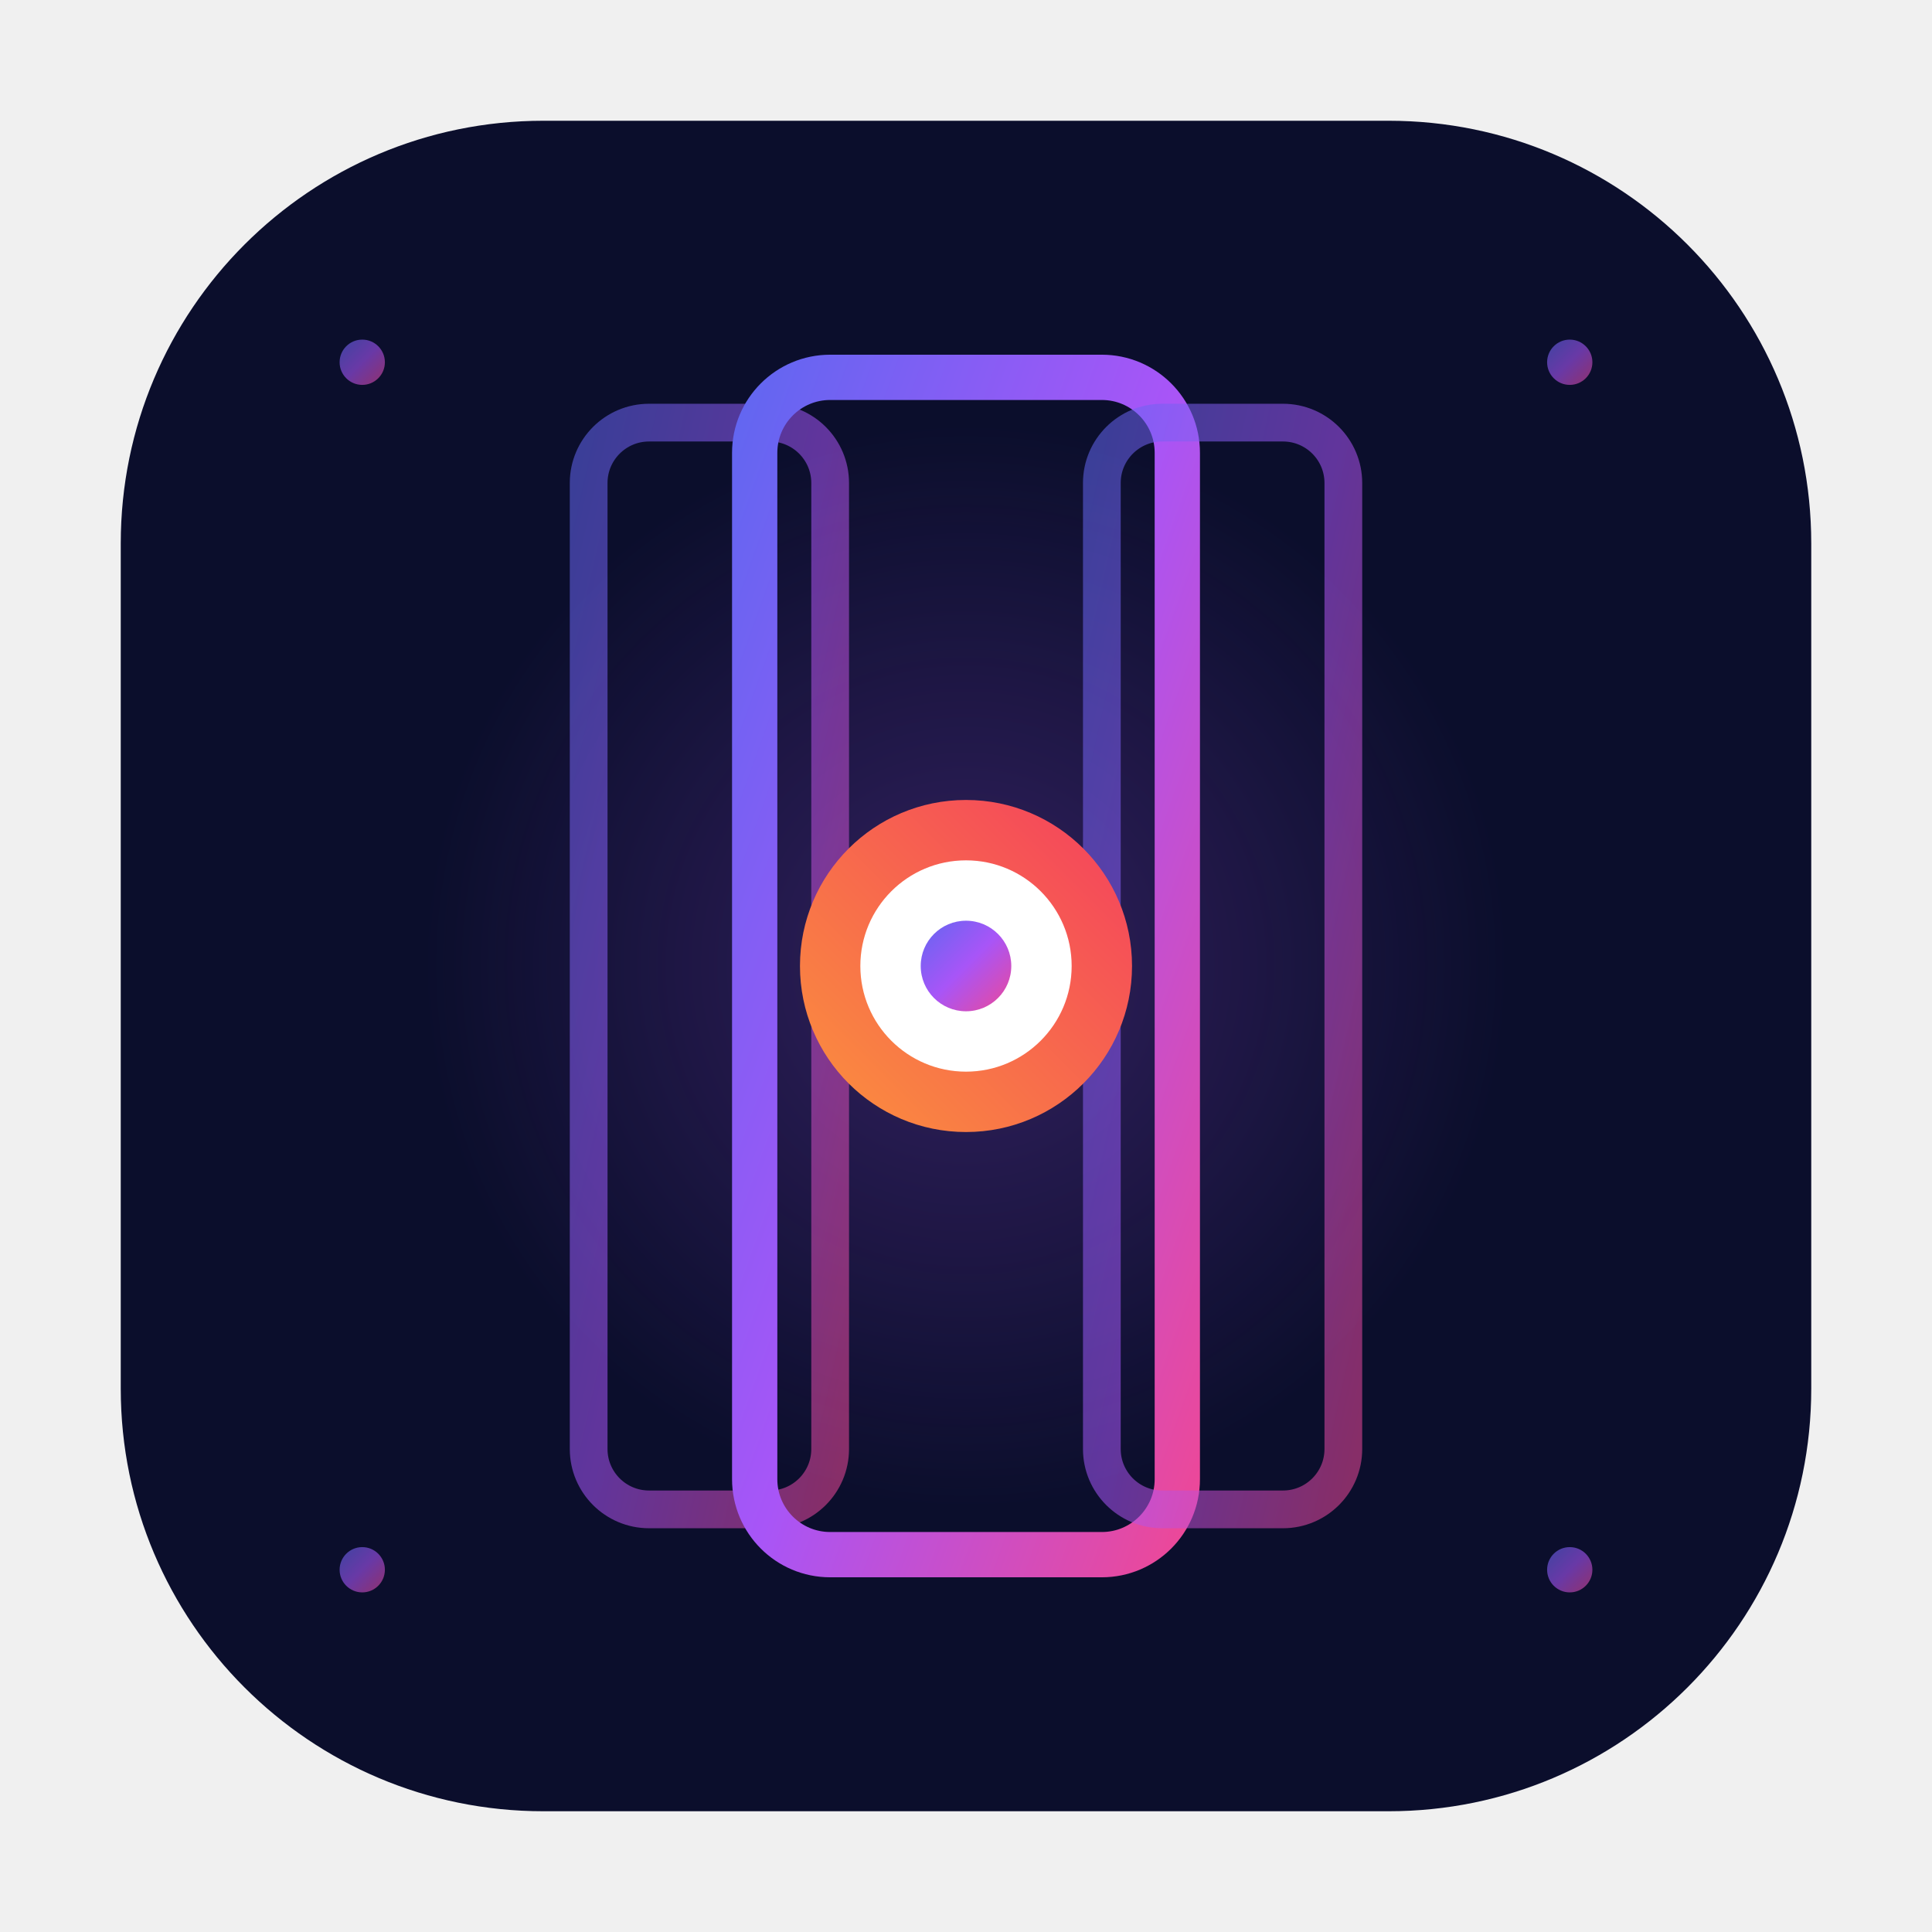
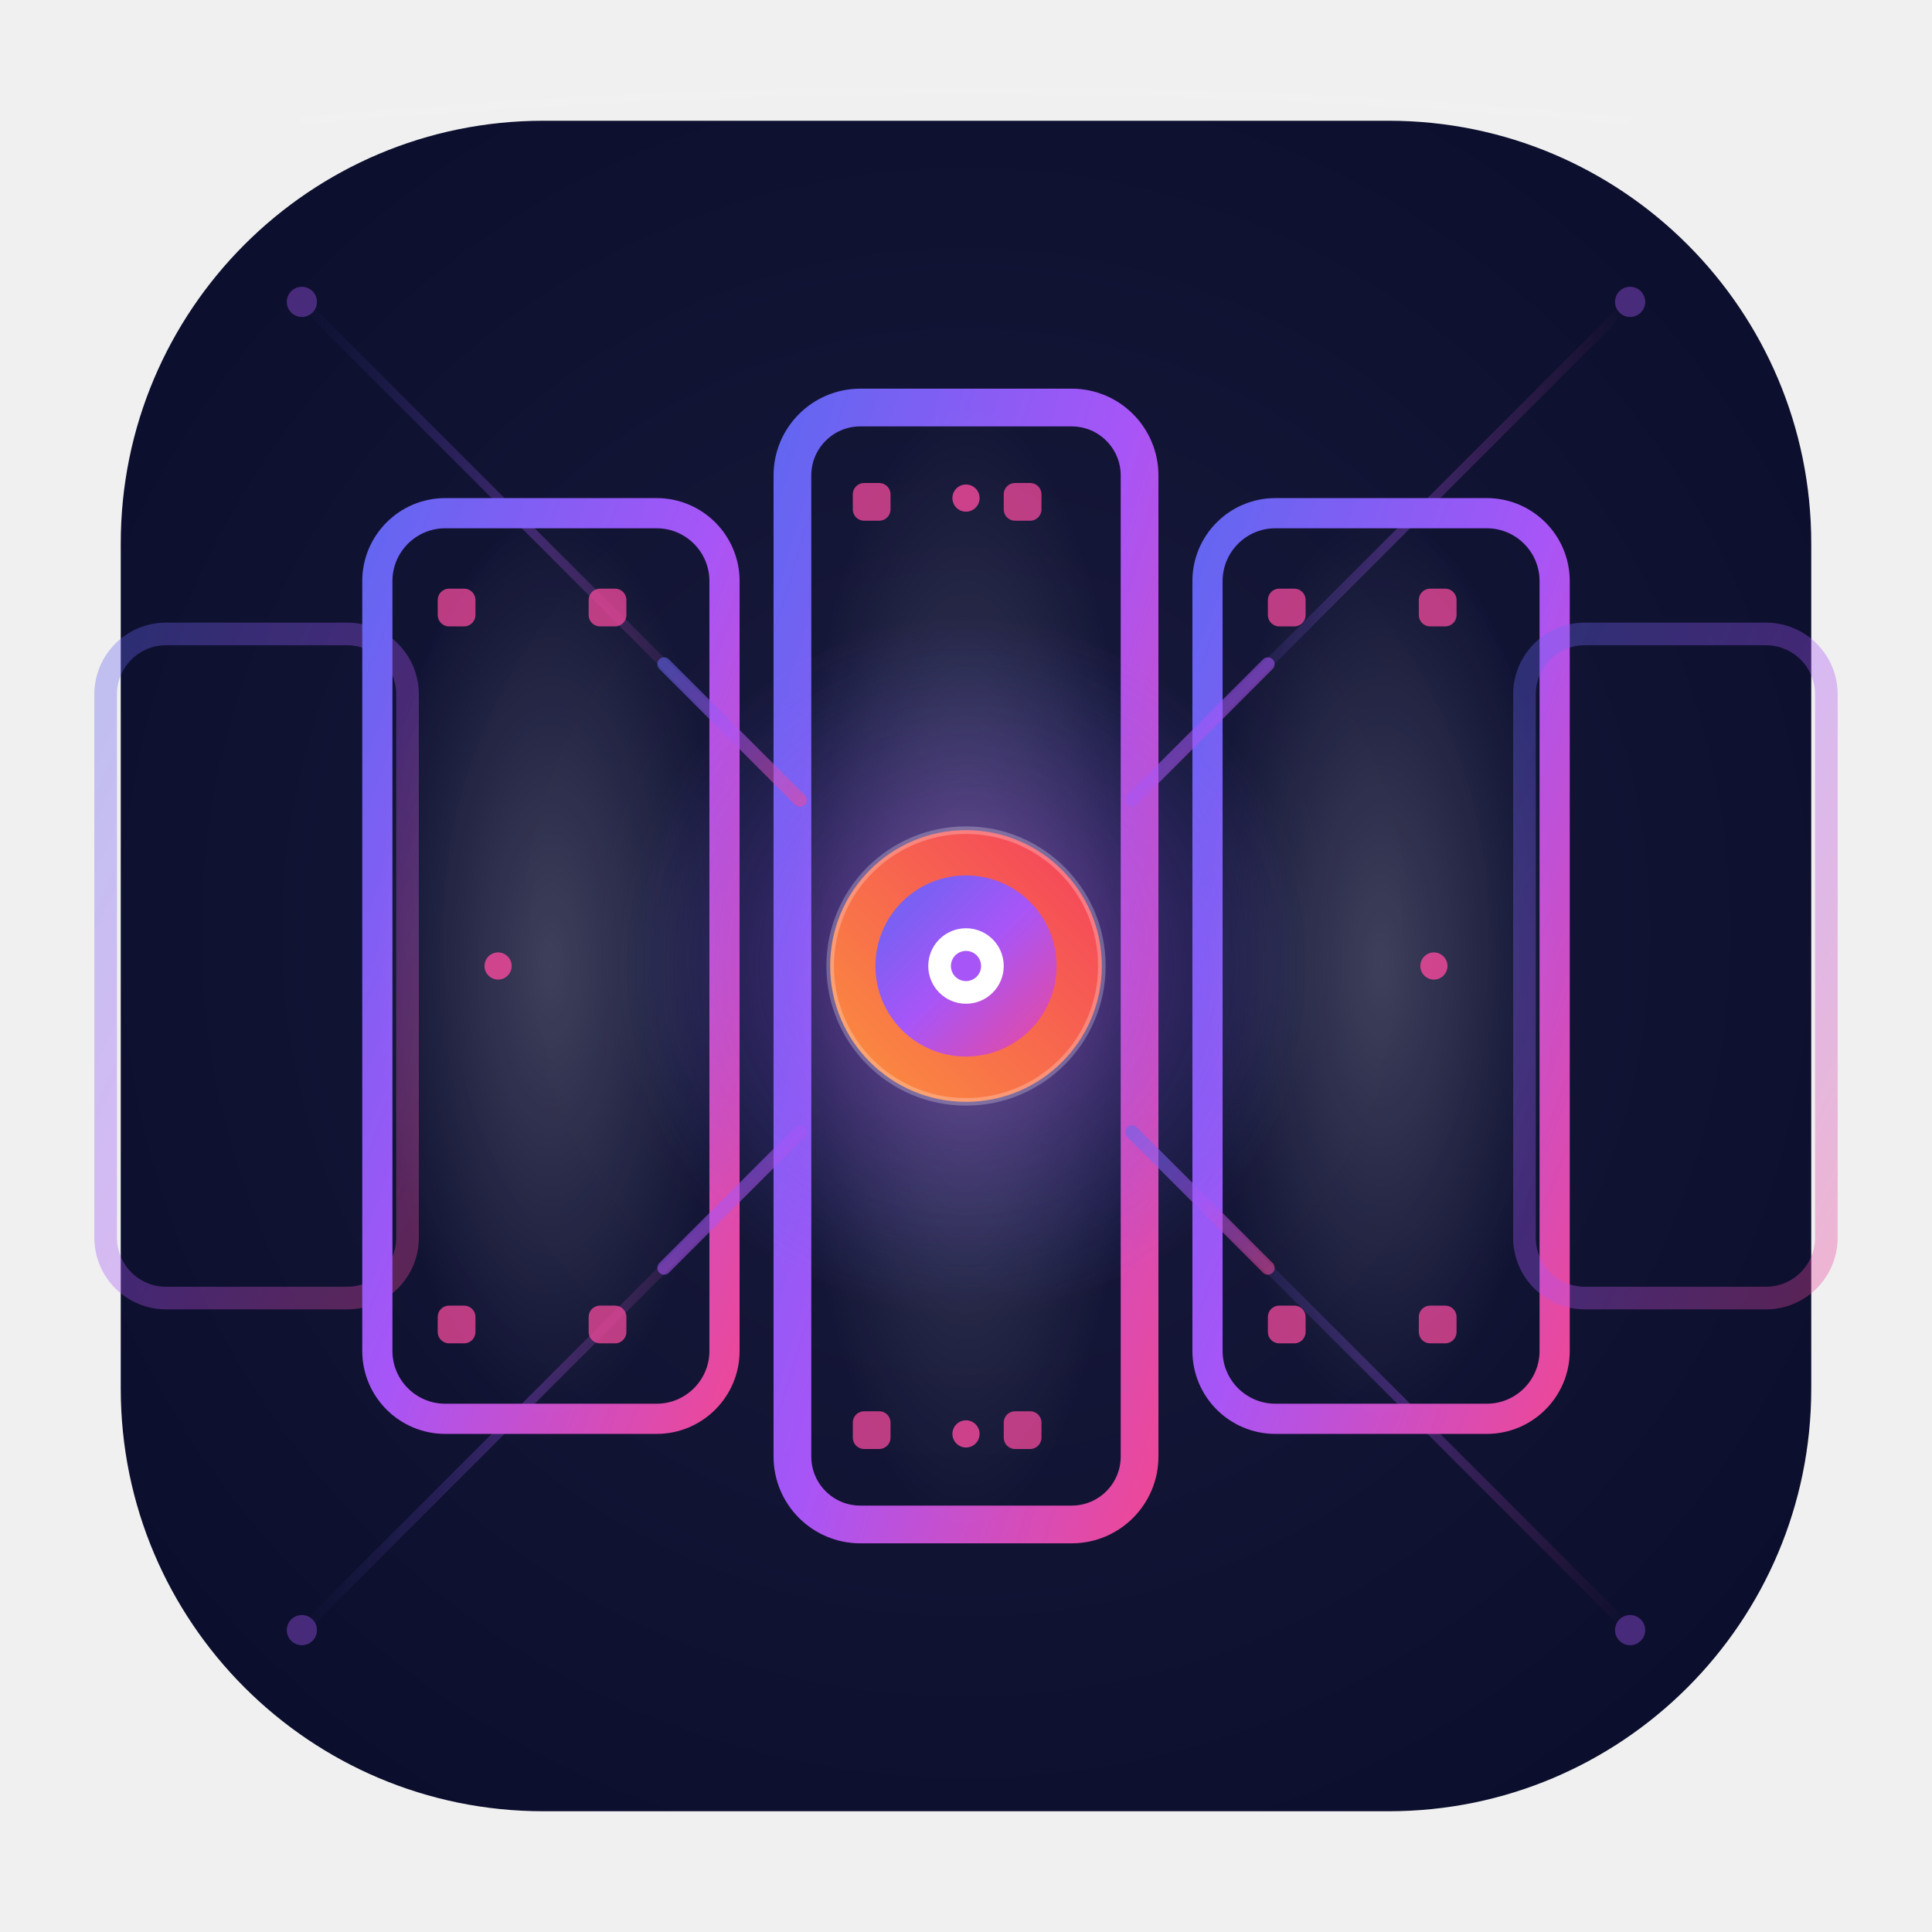
<svg xmlns="http://www.w3.org/2000/svg" viewBox="0 0 256 256" role="img" aria-label="frame-fab">
  <defs>
-     <linearGradient id="brandPrimaryLogo" x1="0%" y1="0%" x2="100%" y2="100%">
+     <linearGradient id="brandPrimary" x1="0%" y1="0%" x2="100%" y2="100%">
      <stop offset="0%" stop-color="#6366F1" />
      <stop offset="50%" stop-color="#A855F7" />
      <stop offset="100%" stop-color="#EC4899" />
    </linearGradient>
-     <linearGradient id="brandAccentLogo" x1="0%" y1="100%" x2="100%" y2="0%">
+     <linearGradient id="brandAccent" x1="0%" y1="100%" x2="100%" y2="0%">
      <stop offset="0%" stop-color="#FB923C" />
      <stop offset="100%" stop-color="#F43F5E" />
    </linearGradient>
-     <radialGradient id="brandGlow" cx="50%" cy="50%" r="50%">
-       <stop offset="0%" stop-color="#A855F7" stop-opacity="0.25" />
-       <stop offset="60%" stop-color="#A855F7" stop-opacity="0" />
+     <radialGradient id="pulseGlow" cx="50%" cy="50%" r="50%">
+       <stop offset="0%" stop-color="#FFFFFF" stop-opacity="0.95" />
+       <stop offset="35%" stop-color="#A855F7" stop-opacity="0.55" />
+       <stop offset="100%" stop-color="#6366F1" stop-opacity="0" />
    </radialGradient>
+     <radialGradient id="bgGlow" cx="50%" cy="48%" r="62%">
+       <stop offset="0%" stop-color="#1A1B3E" />
+       <stop offset="100%" stop-color="#0B0E2C" />
+     </radialGradient>
+     <radialGradient id="frameHighlight" cx="50%" cy="50%" r="50%">
+       <stop offset="0%" stop-color="#FFFFFF" stop-opacity="0.18" />
+       <stop offset="100%" stop-color="#FFFFFF" stop-opacity="0" />
+     </radialGradient>
+     <linearGradient id="neuroLine" x1="0%" y1="0%" x2="100%" y2="0%">
+       <stop offset="0%" stop-color="#6366F1" stop-opacity="0" />
+       <stop offset="50%" stop-color="#A855F7" stop-opacity="0.55" />
+       <stop offset="100%" stop-color="#EC4899" stop-opacity="0" />
+     </linearGradient>
  </defs>
-   <rect x="16" y="16" width="224" height="224" rx="56" fill="#0B0E2C" />
-   <circle cx="128" cy="128" r="120" fill="url(#brandGlow)" />
-   <rect x="78" y="56" width="32" height="144" rx="8" fill="none" stroke="url(#brandPrimaryLogo)" stroke-width="5" opacity="0.55" />
-   <rect x="100" y="50" width="56" height="156" rx="10" fill="none" stroke="url(#brandPrimaryLogo)" stroke-width="6" />
-   <rect x="146" y="56" width="32" height="144" rx="8" fill="none" stroke="url(#brandPrimaryLogo)" stroke-width="5" opacity="0.55" />
+   <rect x="16" y="16" width="224" height="224" rx="56" fill="url(#bgGlow)" />
+   <path d="M 40 16 Q 128 8 216 16" stroke="#FFFFFF" stroke-opacity="0.08" stroke-width="1" fill="none" />
+   <g opacity="0.55">
+     <line x1="40" y1="40" x2="100" y2="100" stroke="url(#neuroLine)" stroke-width="1.2" />
+     <line x1="216" y1="40" x2="156" y2="100" stroke="url(#neuroLine)" stroke-width="1.2" />
+     <line x1="40" y1="216" x2="100" y2="156" stroke="url(#neuroLine)" stroke-width="1.2" />
+     <line x1="216" y1="216" x2="156" y2="156" stroke="url(#neuroLine)" stroke-width="1.2" />
+     <circle cx="40" cy="40" r="2" fill="#A855F7" opacity="0.7" />
+     <circle cx="216" cy="40" r="2" fill="#A855F7" opacity="0.7" />
+     <circle cx="40" cy="216" r="2" fill="#A855F7" opacity="0.7" />
+     <circle cx="216" cy="216" r="2" fill="#A855F7" opacity="0.7" />
+   </g>
+   <g>
+     <rect x="14" y="84" width="40" height="88" rx="8" fill="none" stroke="url(#brandPrimary)" stroke-width="3" opacity="0.35" />
+     <rect x="50" y="68" width="46" height="120" rx="9" fill="none" stroke="url(#brandPrimary)" stroke-width="4" />
+     <rect x="50" y="68" width="46" height="120" rx="9" fill="url(#frameHighlight)" />
+     <rect x="105" y="54" width="46" height="148" rx="9" fill="none" stroke="url(#brandPrimary)" stroke-width="5" />
+     <rect x="105" y="54" width="46" height="148" rx="9" fill="url(#frameHighlight)" />
+     <rect x="160" y="68" width="46" height="120" rx="9" fill="none" stroke="url(#brandPrimary)" stroke-width="4" />
+     <rect x="160" y="68" width="46" height="120" rx="9" fill="url(#frameHighlight)" />
+     <rect x="202" y="84" width="40" height="88" rx="8" fill="none" stroke="url(#brandPrimary)" stroke-width="3" opacity="0.35" />
+     <g fill="#EC4899" opacity="0.78">
+       <rect x="58" y="78" width="5" height="5" rx="1.5" />
+       <rect x="78" y="78" width="5" height="5" rx="1.5" />
+       <rect x="113" y="64" width="5" height="5" rx="1.5" />
+       <rect x="133" y="64" width="5" height="5" rx="1.5" />
+       <rect x="168" y="78" width="5" height="5" rx="1.5" />
+       <rect x="188" y="78" width="5" height="5" rx="1.5" />
+     </g>
+     <g fill="#EC4899" opacity="0.78">
+       <rect x="58" y="173" width="5" height="5" rx="1.5" />
+       <rect x="78" y="173" width="5" height="5" rx="1.5" />
+       <rect x="113" y="187" width="5" height="5" rx="1.5" />
+       <rect x="133" y="187" width="5" height="5" rx="1.5" />
+       <rect x="168" y="173" width="5" height="5" rx="1.5" />
+       <rect x="188" y="173" width="5" height="5" rx="1.5" />
+     </g>
+   </g>
  <g transform="translate(128 128)">
-     <circle r="22" fill="url(#brandAccentLogo)" />
-     <circle r="14" fill="#FFFFFF" />
-     <circle r="6" fill="url(#brandPrimaryLogo)" />
+     <circle r="46" fill="url(#pulseGlow)" opacity="0.55" />
+     <circle r="18" fill="url(#brandAccent)" />
+     <circle r="18" fill="none" stroke="#FFFFFF" stroke-opacity="0.25" stroke-width="1" />
+     <circle r="12" fill="url(#brandPrimary)" />
+     <circle r="5" fill="#FFFFFF" />
+     <circle r="2" fill="#A855F7" />
+     <g stroke="url(#brandPrimary)" stroke-width="3" stroke-linecap="round" opacity="0.85">
+       <line x1="-58" y1="0" x2="-26" y2="0" />
+       <line x1="26" y1="0" x2="58" y2="0" />
+       <line x1="0" y1="-58" x2="0" y2="-26" />
+       <line x1="0" y1="26" x2="0" y2="58" />
+     </g>
+     <g stroke="url(#brandPrimary)" stroke-width="1.8" stroke-linecap="round" opacity="0.55">
+       <line x1="-40" y1="-40" x2="-22" y2="-22" />
+       <line x1="40" y1="-40" x2="22" y2="-22" />
+       <line x1="-40" y1="40" x2="-22" y2="22" />
+       <line x1="40" y1="40" x2="22" y2="22" />
+     </g>
+     <g fill="#EC4899" opacity="0.85">
+       <circle cx="-62" cy="0" r="1.8" />
+       <circle cx="62" cy="0" r="1.8" />
+       <circle cx="0" cy="-62" r="1.8" />
+       <circle cx="0" cy="62" r="1.8" />
+     </g>
  </g>
-   <circle cx="48" cy="48" r="3" fill="url(#brandPrimaryLogo)" opacity="0.6" />
-   <circle cx="208" cy="48" r="3" fill="url(#brandPrimaryLogo)" opacity="0.6" />
-   <circle cx="48" cy="208" r="3" fill="url(#brandPrimaryLogo)" opacity="0.6" />
-   <circle cx="208" cy="208" r="3" fill="url(#brandPrimaryLogo)" opacity="0.6" />
</svg>
